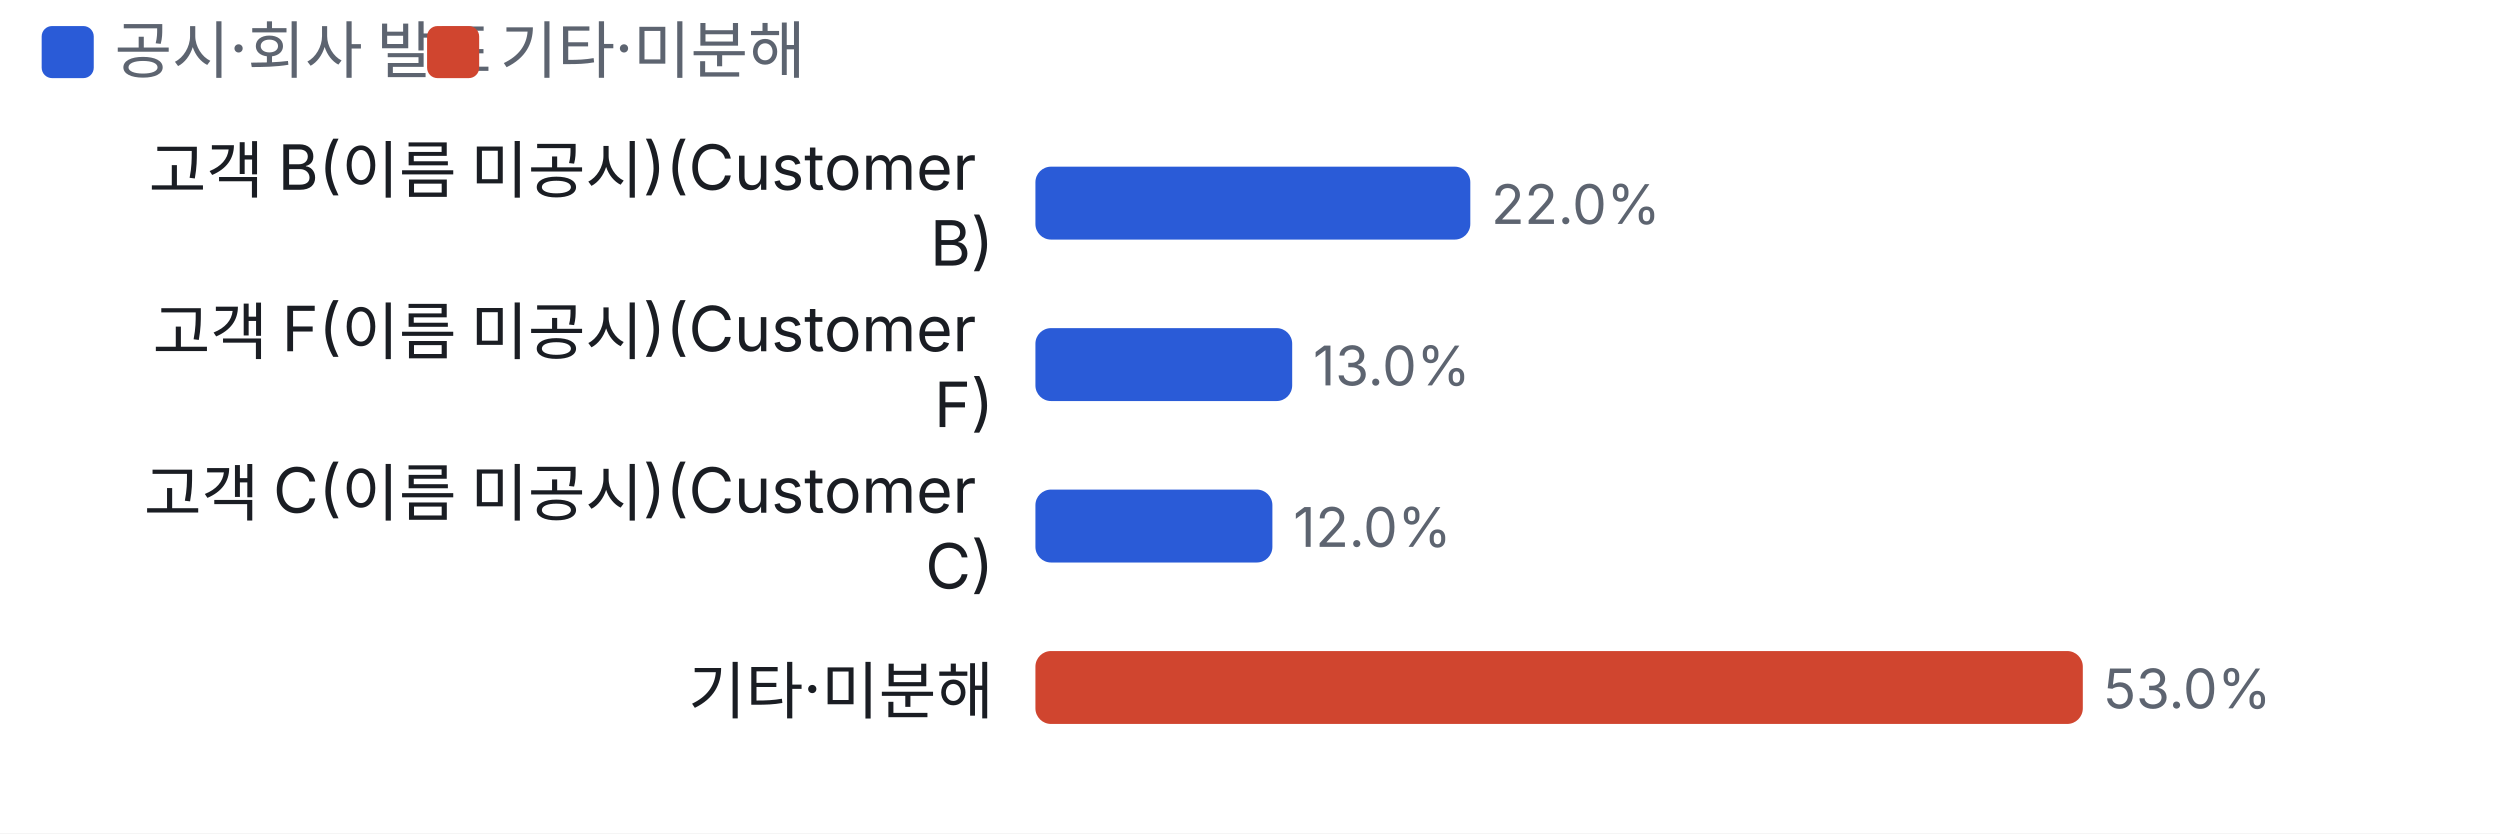
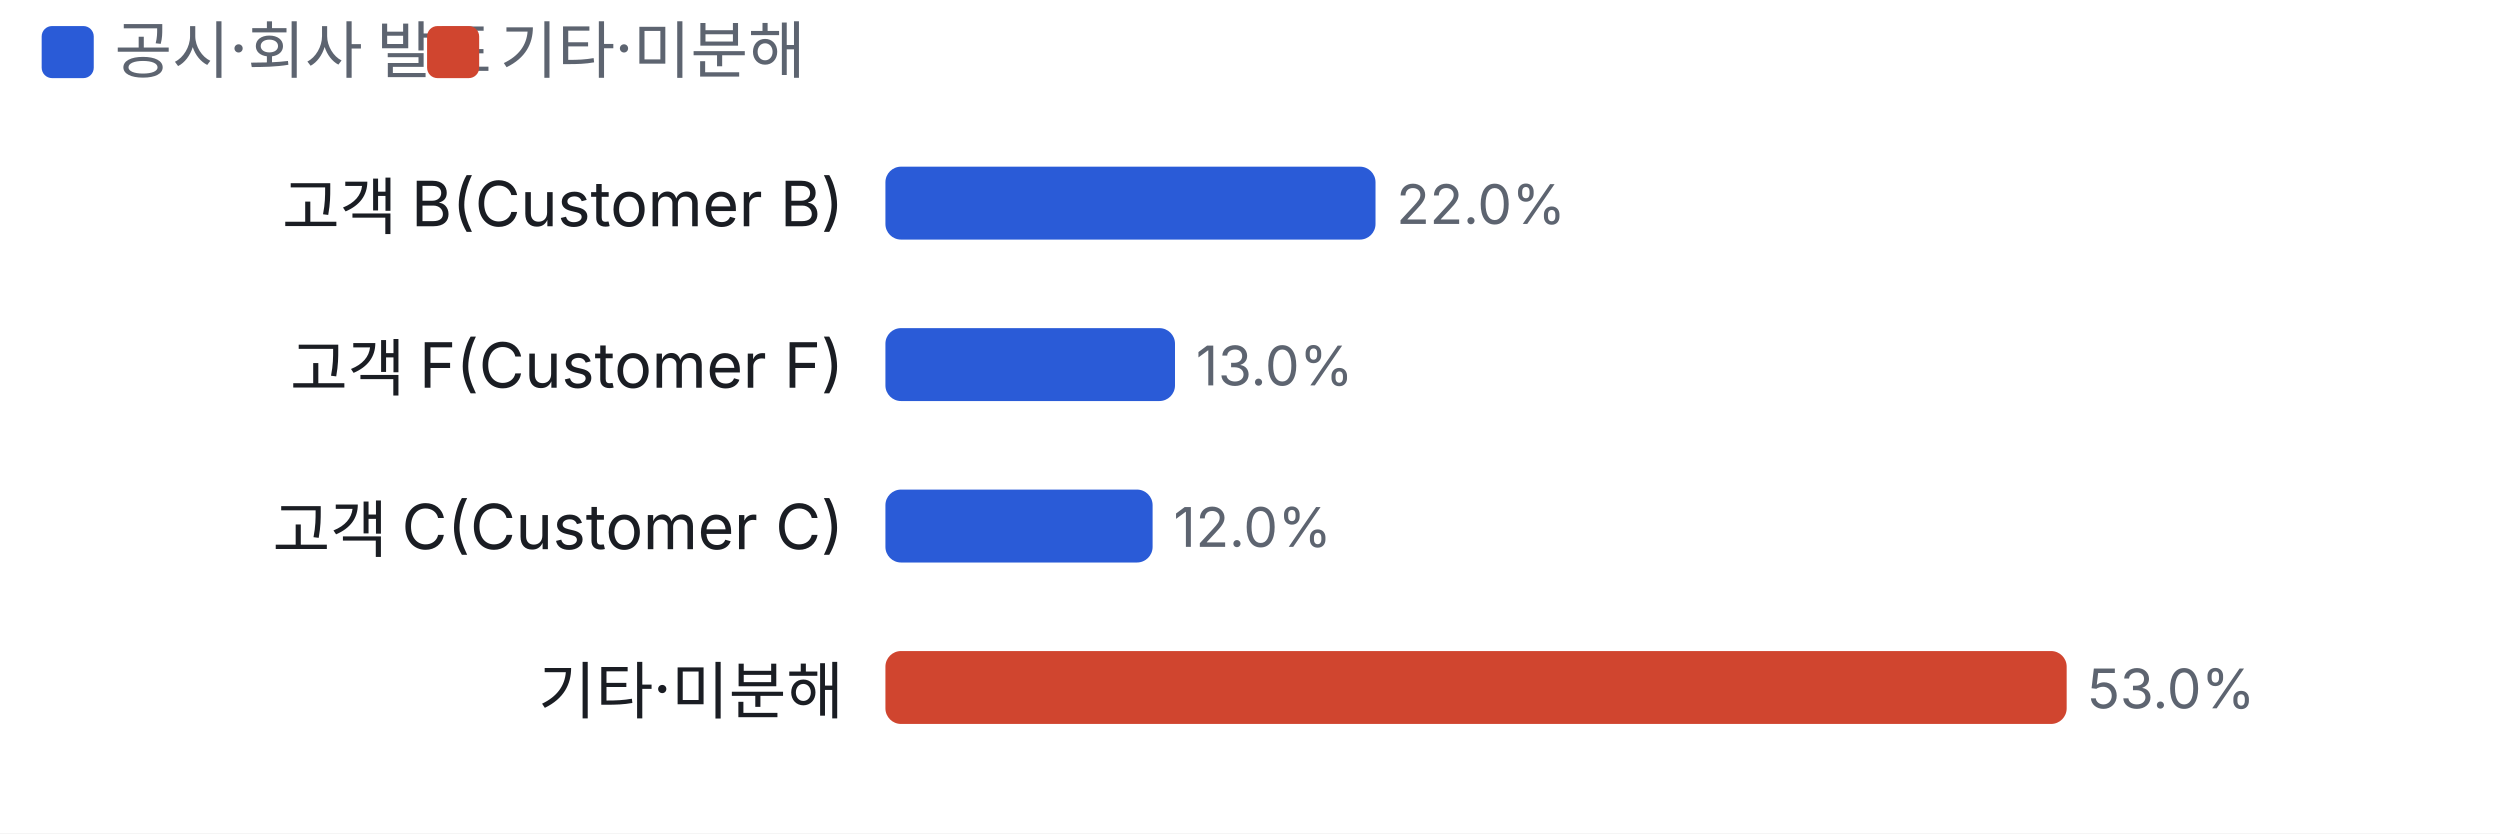
<svg xmlns="http://www.w3.org/2000/svg" viewBox="0 0 480 160" width="480" height="160">
  <style>text{fill:#5d6470;font-size:10.5px;font-family:-apple-system,'Apple SD Gothic Neo','Malgun Gothic',sans-serif}</style>
  <rect width="100%" height="100%" fill="#ffffff" />
  <rect x="8" y="5" width="10" height="10" rx="2" fill="#2a5bd7" />
  <text x="22" y="14" style="font-size:12px">공시·회사 발표</text>
  <rect x="82" y="5" width="10" height="10" rx="2" fill="#d0452f" />
  <text x="96" y="14" style="font-size:12px">기타·미분해</text>
  <g transform="translate(0,22)">
-     <text x="190.8" y="15" text-anchor="end" style="fill:#1a1d23;font-size:12px">
-       <tspan x="190.8" dy="0">고객 B(이름 미공시)(Customer</tspan>
-       <tspan x="190.8" dy="14">B)</tspan>
+     <text x="162" y="22" text-anchor="end" style="fill:#1a1d23;font-size:12px">
+       <tspan x="162" dy="0">고객 B(Customer B)</tspan>
    </text>
-     <rect x="198.8" y="10" width="83.5" height="14" rx="3" fill="#2a5bd7" />
-     <text x="286.3" y="21">22.0%</text>
-     <text x="190.8" y="46" text-anchor="end" style="fill:#1a1d23;font-size:12px">
-       <tspan x="190.8" dy="0">고객 F(이름 미공시)(Customer</tspan>
-       <tspan x="190.8" dy="14">F)</tspan>
+     <rect x="170.0" y="10" width="94.1" height="14" rx="3" fill="#2a5bd7" />
+     <text x="268.1" y="21">22.0%</text>
+     <text x="162" y="53" text-anchor="end" style="fill:#1a1d23;font-size:12px">
+       <tspan x="162" dy="0">고객 F(Customer F)</tspan>
    </text>
-     <rect x="198.8" y="41" width="49.3" height="14" rx="3" fill="#2a5bd7" />
-     <text x="252.1" y="52">13.0%</text>
-     <text x="190.8" y="77" text-anchor="end" style="fill:#1a1d23;font-size:12px">
-       <tspan x="190.8" dy="0">고객 C(이름 미공시)(Customer</tspan>
-       <tspan x="190.8" dy="14">C)</tspan>
+     <rect x="170.0" y="41" width="55.6" height="14" rx="3" fill="#2a5bd7" />
+     <text x="229.6" y="52">13.0%</text>
+     <text x="162" y="84" text-anchor="end" style="fill:#1a1d23;font-size:12px">
+       <tspan x="162" dy="0">고객 C(Customer C)</tspan>
    </text>
-     <rect x="198.8" y="72" width="45.5" height="14" rx="3" fill="#2a5bd7" />
-     <text x="248.3" y="83">12.0%</text>
-     <text x="190.8" y="115" text-anchor="end" style="fill:#1a1d23;font-size:12px">
-       <tspan x="190.8" dy="0">기타·미분해</tspan>
+     <rect x="170.0" y="72" width="51.3" height="14" rx="3" fill="#2a5bd7" />
+     <text x="225.3" y="83">12.0%</text>
+     <text x="162" y="115" text-anchor="end" style="fill:#1a1d23;font-size:12px">
+       <tspan x="162" dy="0">기타·미분해</tspan>
    </text>
-     <rect x="198.8" y="103" width="201.1" height="14" rx="3" fill="#d0452f" />
-     <text x="403.9" y="114">53.0%</text>
+     <rect x="170.0" y="103" width="226.8" height="14" rx="3" fill="#d0452f" />
+     <text x="400.8" y="114">53.0%</text>
  </g>
</svg>
